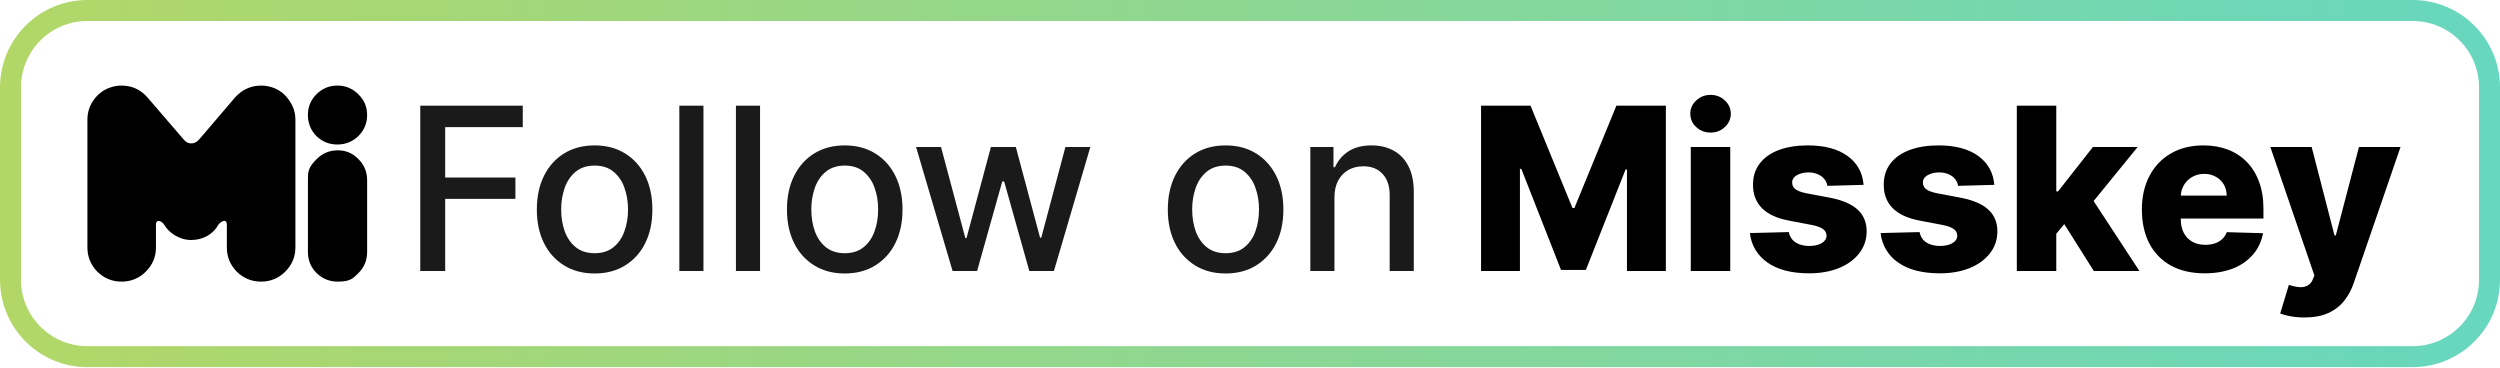
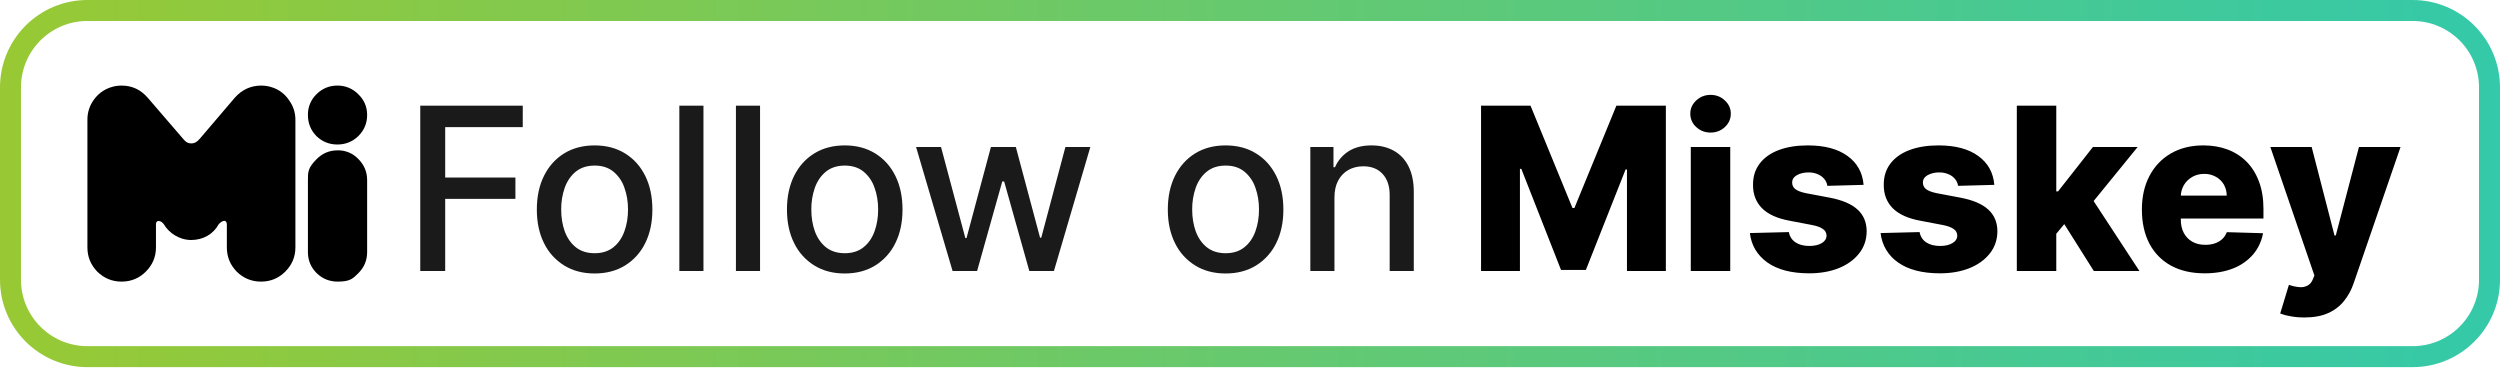
<svg xmlns="http://www.w3.org/2000/svg" width="143" height="21" fill="none" viewBox="0 0 143 21">
  <rect width="143" height="21" fill="currentColor" class="fill" rx="5" />
-   <rect width="141.8" height="19.8" x=".6" y=".6" stroke="url(#paint0_linear_2058_136)" stroke-opacity=".75" stroke-width="1.2" rx="4.4" />
+   <rect width="141.8" height="19.8" x=".6" y=".6" stroke="url(#paint0_linear_2058_136)" stroke-width="1.2" rx="4.4" />
  <path fill="currentColor" d="M6.952 4.895c-.233 0-.456.039-.667.117-.378.133-.69.372-.935.717-.233.334-.35.707-.35 1.118v7.309c0 .534.19.995.567 1.385.39.378.851.567 1.385.567.545 0 1.007-.19 1.385-.567.39-.39.584-.851.584-1.385v-1.33c.004-.287.3-.212.45 0 .281.487.876.904 1.569.902.693-.002 1.268-.345 1.569-.901.113-.134.434-.363.467 0v1.329c0 .534.189.995.567 1.385.39.378.851.567 1.385.567.545 0 1.007-.19 1.385-.567.39-.39.584-.851.584-1.385V6.847c0-.411-.122-.784-.367-1.118a1.816 1.816 0 0 0-.918-.717 2.005 2.005 0 0 0-.667-.117c-.601 0-1.107.234-1.519.7l-1.98 2.32c-.046.033-.193.288-.506.288s-.444-.255-.488-.288l-1.998-2.32c-.4-.466-.901-.7-1.502-.7Zm12.346 0c-.467 0-.868.167-1.201.5a1.611 1.611 0 0 0-.484 1.185c0 .467.161.868.484 1.202.333.322.734.484 1.201.484.467 0 .868-.162 1.201-.484.334-.334.501-.735.501-1.202 0-.467-.167-.862-.5-1.184a1.638 1.638 0 0 0-1.202-.501Zm.017 3.704c-.468 0-.868.167-1.202.5-.5.501-.5.735-.5 1.202v4.122c0 .467.167.867.5 1.201.334.323.734.484 1.202.484.7 0 .862-.161 1.184-.484.334-.334.501-.734.501-1.201V10.3c0-.467-.167-.867-.5-1.201a1.584 1.584 0 0 0-1.185-.5" class="base" />
  <path fill="currentColor" d="M24.039 15.5V6.045h5.863v1.228h-4.437v2.881h4.017v1.223h-4.017V15.5H24.04Zm9.972.143c-.664 0-1.245-.152-1.74-.457a3.082 3.082 0 0 1-1.154-1.279c-.274-.547-.41-1.188-.41-1.92 0-.736.136-1.379.41-1.93.274-.55.659-.979 1.154-1.283.495-.305 1.076-.457 1.74-.457.665 0 1.245.152 1.74.457.496.304.881.732 1.155 1.283.274.551.41 1.194.41 1.93 0 .732-.136 1.373-.41 1.92a3.082 3.082 0 0 1-1.154 1.28c-.496.304-1.076.456-1.74.456Zm.005-1.159c.43 0 .788-.114 1.071-.341.283-.228.492-.531.628-.91.138-.378.208-.795.208-1.25 0-.453-.07-.869-.208-1.247a2.03 2.03 0 0 0-.628-.919c-.283-.23-.64-.346-1.07-.346-.435 0-.795.115-1.081.346-.283.23-.494.537-.633.919a3.674 3.674 0 0 0-.203 1.246c0 .456.068.873.203 1.251.139.379.35.682.633.91.286.227.646.341 1.08.341Zm6.222-8.439V15.5h-1.38V6.045h1.38Zm3.237 0V15.5h-1.38V6.045h1.38Zm4.844 9.598c-.665 0-1.245-.152-1.74-.457a3.082 3.082 0 0 1-1.154-1.279c-.274-.547-.411-1.188-.411-1.92 0-.736.137-1.379.41-1.93.274-.55.66-.979 1.155-1.283.495-.305 1.075-.457 1.74-.457s1.245.152 1.74.457c.496.304.88.732 1.155 1.283.273.551.41 1.194.41 1.93 0 .732-.137 1.373-.41 1.92a3.082 3.082 0 0 1-1.154 1.28c-.496.304-1.076.456-1.74.456Zm.005-1.159c.43 0 .788-.114 1.07-.341.284-.228.493-.531.629-.91.138-.378.207-.795.207-1.25 0-.453-.069-.869-.207-1.247a2.03 2.03 0 0 0-.628-.919c-.283-.23-.64-.346-1.071-.346-.434 0-.794.115-1.08.346-.284.23-.495.537-.633.919a3.674 3.674 0 0 0-.203 1.246c0 .456.067.873.203 1.251.139.379.35.682.632.91.287.227.647.341 1.08.341Zm6.163 1.016L52.4 8.41h1.427l1.39 5.207h.068l1.395-5.208h1.426l1.385 5.184h.07l1.38-5.184h1.426L60.285 15.5h-1.408l-1.44-5.12h-.107l-1.44 5.12h-1.403Zm15.617.143c-.665 0-1.245-.152-1.74-.457a3.082 3.082 0 0 1-1.154-1.279c-.274-.547-.411-1.188-.411-1.92 0-.736.137-1.379.41-1.93.275-.55.66-.979 1.155-1.283.495-.305 1.075-.457 1.74-.457s1.245.152 1.74.457c.496.304.88.732 1.155 1.283.274.551.41 1.194.41 1.93 0 .732-.136 1.373-.41 1.92a3.082 3.082 0 0 1-1.154 1.28c-.496.304-1.076.456-1.74.456Zm.005-1.159c.43 0 .788-.114 1.07-.341.284-.228.493-.531.629-.91.138-.378.207-.795.207-1.25 0-.453-.069-.869-.207-1.247a2.03 2.03 0 0 0-.628-.919c-.283-.23-.64-.346-1.071-.346-.434 0-.794.115-1.08.346-.284.23-.494.537-.633.919a3.677 3.677 0 0 0-.203 1.246c0 .456.068.873.203 1.251.139.379.35.682.633.91.286.227.646.341 1.08.341Zm6.222-3.194v4.21h-1.38V8.41h1.324v1.153h.088c.163-.375.419-.677.766-.905.351-.227.793-.341 1.325-.341.484 0 .907.101 1.27.304.363.2.645.499.845.896.2.397.3.888.3 1.473v4.51h-1.38v-4.344c0-.514-.135-.916-.402-1.205-.268-.292-.636-.439-1.104-.439-.32 0-.604.07-.854.208a1.495 1.495 0 0 0-.586.61c-.142.264-.212.584-.212.96Z" class="tagline" />
  <path fill="currentColor" d="M84.716 6.045h2.83l2.4 5.854h.11l2.401-5.854h2.83V15.5h-2.225V9.692h-.078l-2.272 5.748H89.29l-2.27-5.78h-.08v5.84h-2.224V6.045ZM96.713 15.5V8.41h2.257v7.09h-2.257Zm1.13-7.917c-.316 0-.589-.105-.817-.314a1.01 1.01 0 0 1-.341-.767c0-.295.114-.547.341-.757.228-.212.5-.318.818-.318.32 0 .592.106.817.318.227.21.341.462.341.757 0 .299-.114.554-.341.767-.225.21-.497.314-.817.314Zm8.755 2.991-2.073.056a.773.773 0 0 0-.176-.393.94.94 0 0 0-.374-.272 1.27 1.27 0 0 0-.526-.102c-.261 0-.485.053-.669.157-.182.105-.271.247-.268.425a.453.453 0 0 0 .166.36c.117.102.325.183.623.245l1.367.258c.708.136 1.234.36 1.579.674.348.314.523.73.526 1.247-.003.486-.148.91-.434 1.27-.283.36-.671.64-1.163.84-.493.196-1.056.295-1.69.295-1.012 0-1.811-.208-2.396-.623-.581-.419-.914-.979-.997-1.68l2.23-.056a.869.869 0 0 0 .383.59c.206.136.469.204.789.204.29 0 .525-.054.707-.162.181-.107.274-.25.277-.429a.454.454 0 0 0-.213-.383c-.138-.099-.355-.176-.651-.231l-1.237-.236c-.711-.129-1.24-.367-1.588-.715-.348-.35-.52-.797-.517-1.339-.003-.474.123-.878.379-1.214.255-.338.618-.597 1.089-.775.471-.179 1.026-.268 1.667-.268.96 0 1.717.201 2.271.605.554.4.86.95.919 1.652Zm7.477 0-2.073.056a.772.772 0 0 0-.175-.393.94.94 0 0 0-.374-.272 1.274 1.274 0 0 0-.526-.102 1.34 1.34 0 0 0-.67.157c-.181.105-.27.247-.267.425a.453.453 0 0 0 .166.36c.117.102.324.183.623.245l1.366.258c.708.136 1.235.36 1.579.674.348.314.524.73.527 1.247-.003.486-.148.91-.434 1.27-.283.36-.671.64-1.164.84-.492.196-1.055.295-1.689.295-1.013 0-1.812-.208-2.396-.623a2.326 2.326 0 0 1-.997-1.68l2.229-.056c.05.258.177.455.383.59.207.136.47.204.79.204.289 0 .525-.054.706-.162.182-.107.274-.25.277-.429a.456.456 0 0 0-.212-.383c-.139-.099-.356-.176-.651-.231l-1.237-.236c-.711-.129-1.241-.367-1.588-.715-.348-.35-.52-.797-.517-1.339-.003-.474.123-.878.378-1.214.256-.338.619-.597 1.09-.775.471-.179 1.026-.268 1.666-.268.96 0 1.718.201 2.271.605.554.4.861.95.919 1.652Zm3.323 3.066.009-2.692h.314l1.994-2.539h2.558l-2.964 3.638h-.595l-1.316 1.593Zm-2.036 1.86V6.045h2.257V15.5h-2.257Zm4.404 0-1.856-2.945 1.487-1.602 2.977 4.547h-2.608Zm6.337.134c-.741 0-1.381-.146-1.92-.439a3.028 3.028 0 0 1-1.237-1.26c-.286-.548-.43-1.199-.43-1.953 0-.732.145-1.372.434-1.92.29-.551.697-.979 1.224-1.284.526-.307 1.146-.461 1.86-.461.505 0 .967.078 1.385.235.419.157.78.39 1.085.697.305.308.542.688.711 1.14.169.45.254.965.254 1.547v.563h-6.163v-1.31h4.062a1.279 1.279 0 0 0-.17-.643 1.163 1.163 0 0 0-.458-.438 1.314 1.314 0 0 0-.66-.162c-.252 0-.478.057-.678.171a1.282 1.282 0 0 0-.66 1.108v1.334c0 .29.056.543.17.762.114.216.276.383.485.503.209.12.459.18.748.18.2 0 .382-.027.545-.083.163-.055.303-.137.42-.244.117-.108.204-.24.263-.397l2.073.06c-.086.464-.276.869-.568 1.214a2.873 2.873 0 0 1-1.14.798c-.471.188-1.016.282-1.635.282Zm5.709 2.525a4.35 4.35 0 0 1-.767-.064 3.091 3.091 0 0 1-.618-.162l.498-1.639c.222.074.422.117.6.13a.84.84 0 0 0 .467-.088.664.664 0 0 0 .304-.365l.088-.213-2.52-7.349h2.363l1.307 5.06h.073l1.325-5.06h2.378l-2.673 7.77c-.129.387-.312.729-.549 1.024a2.386 2.386 0 0 1-.91.702c-.369.17-.825.254-1.366.254Z" class="base" />
  <defs>
    <linearGradient id="paint0_linear_2058_136" x1="0" x2="143" y1="10.5" y2="10.5" gradientUnits="userSpaceOnUse">
      <stop stop-color="#98C934" />
      <stop offset="1" stop-color="#34C9A9" />
    </linearGradient>
  </defs>
  <style>.fill{color:#fff}.base{color:#000}.tagline{color:#1a1a1a}@media (prefers-color-scheme:dark){.fill{color:#000}.base{color:#fff}.tagline{color:#e8e8e8}}</style>
</svg>
